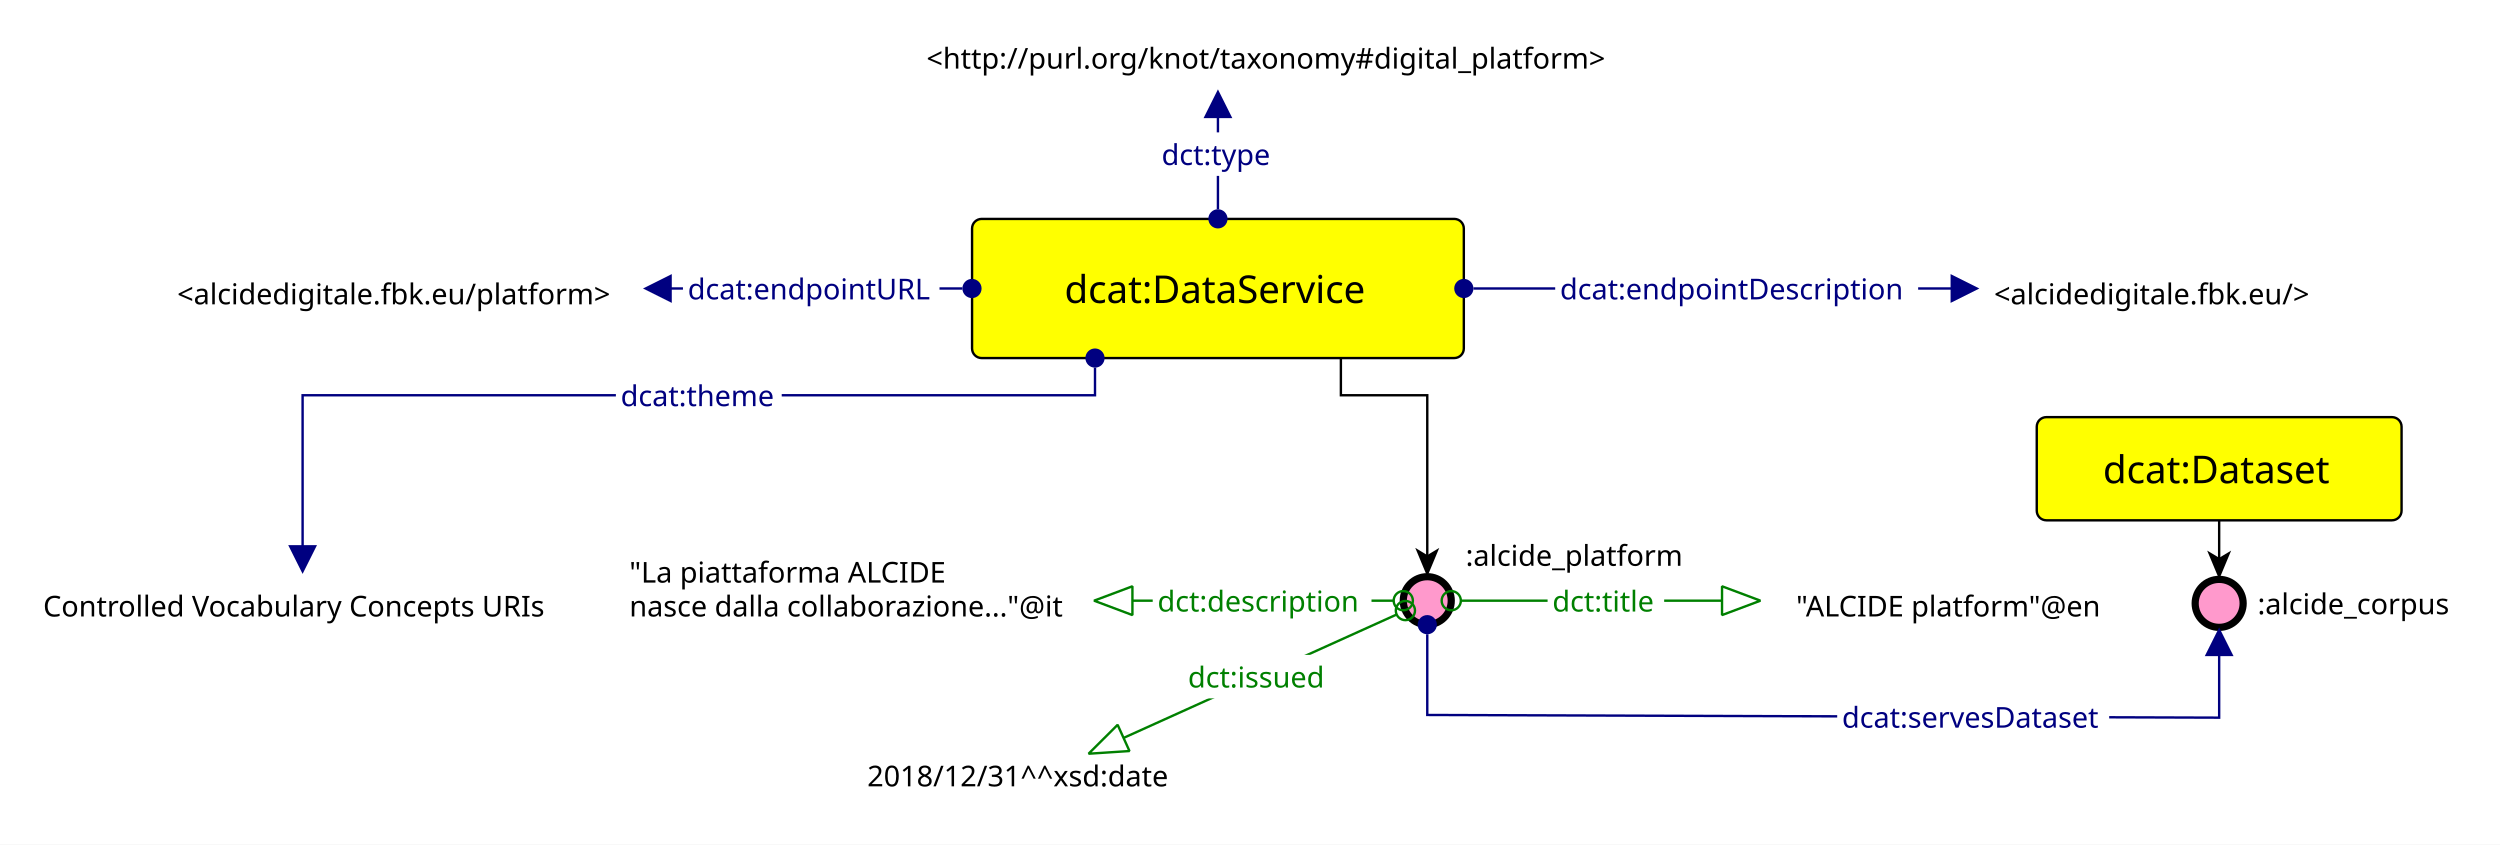
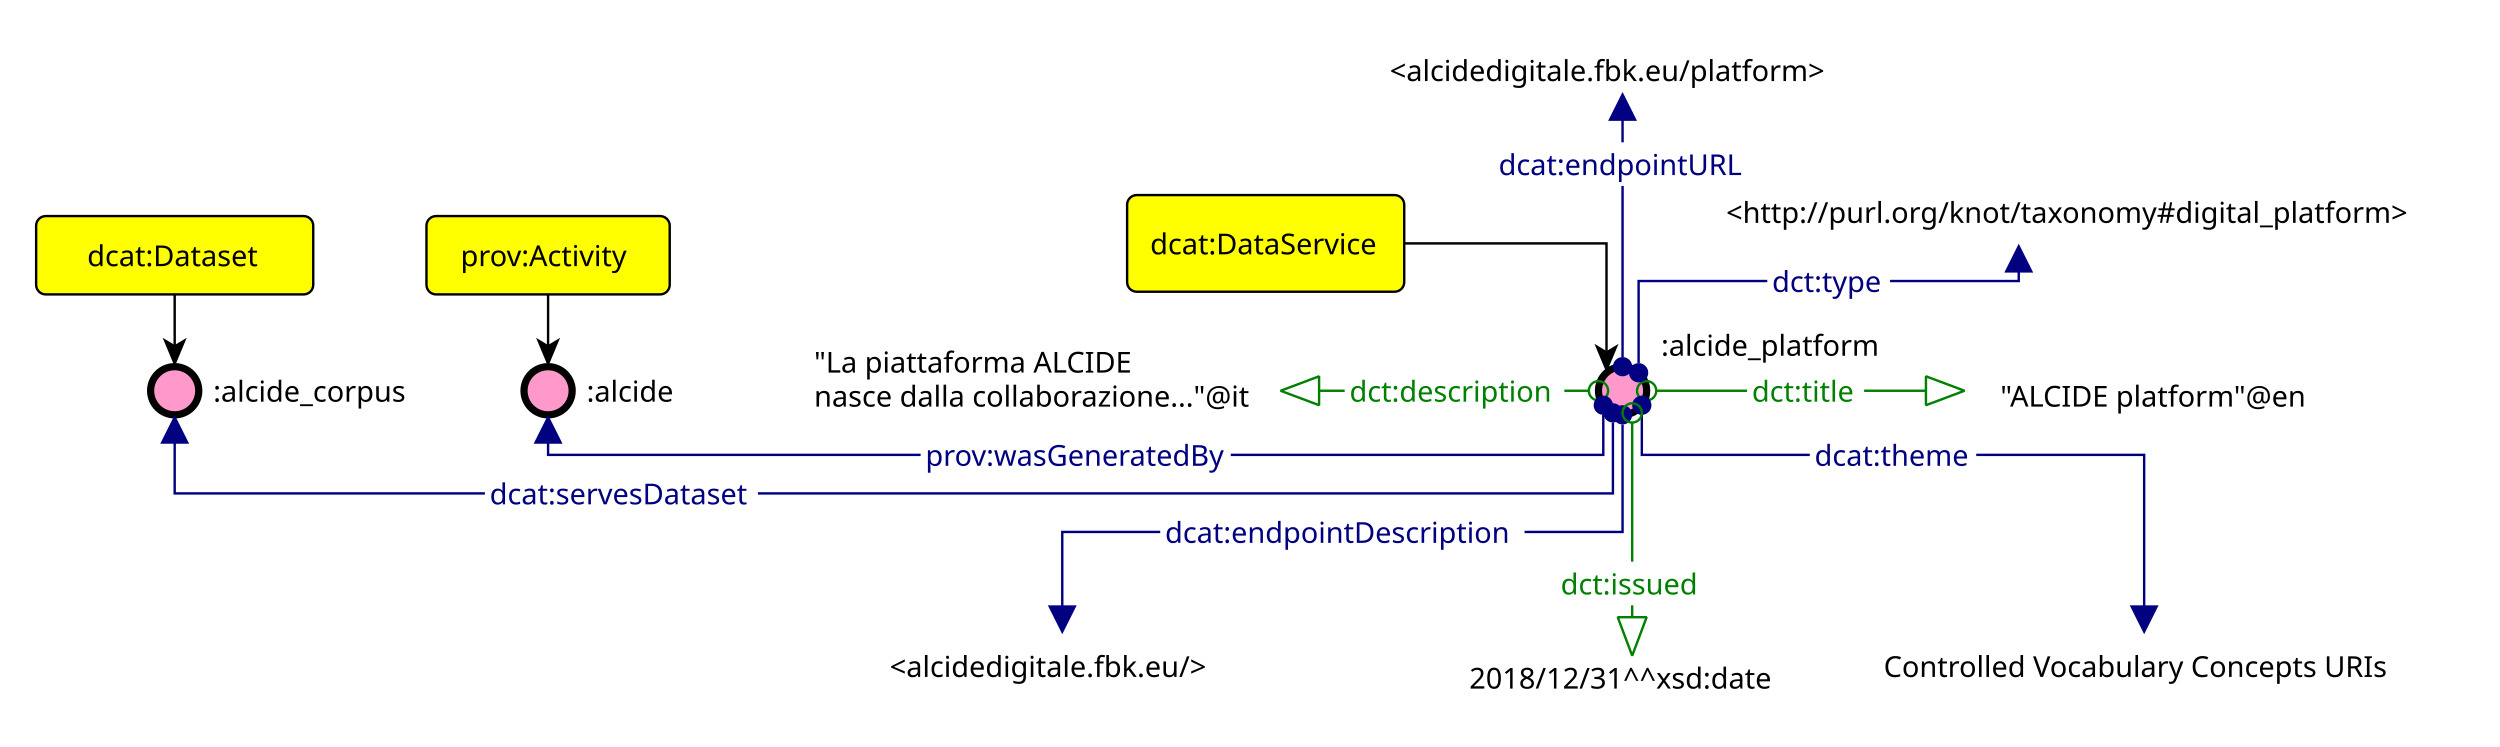
- <svg xmlns="http://www.w3.org/2000/svg" fill-opacity="1" color-rendering="auto" color-interpolation="auto" text-rendering="auto" stroke="black" stroke-linecap="square" width="1042" stroke-miterlimit="10" shape-rendering="auto" stroke-opacity="1" fill="black" stroke-dasharray="none" font-weight="normal" stroke-width="1" height="352" font-family="'Dialog'" font-style="normal" stroke-linejoin="miter" font-size="12px" stroke-dashoffset="0" image-rendering="auto">
+ <svg xmlns="http://www.w3.org/2000/svg" fill-opacity="1" color-rendering="auto" color-interpolation="auto" text-rendering="auto" stroke="black" stroke-linecap="square" width="1038" stroke-miterlimit="10" shape-rendering="auto" stroke-opacity="1" fill="black" stroke-dasharray="none" font-weight="normal" stroke-width="1" height="310" font-family="'Dialog'" font-style="normal" stroke-linejoin="miter" font-size="12px" stroke-dashoffset="0" image-rendering="auto">
  <defs id="genericDefs" />
  <g>
    <defs id="defs1">
      <clipPath clipPathUnits="userSpaceOnUse" id="clipPath1">
-         <path d="M0 0 L1042 0 L1042 352 L0 352 L0 0 Z" />
+         <path d="M0 0 L1038 0 L1038 310 L0 310 L0 0 Z" />
      </clipPath>
      <clipPath clipPathUnits="userSpaceOnUse" id="clipPath2">
-         <path d="M50 21 L1092 21 L1092 373 L50 373 L50 21 Z" />
+         <path d="M127 -21 L1165 -21 L1165 289 L127 289 L127 -21 Z" />
      </clipPath>
    </defs>
-     <g fill="white" text-rendering="geometricPrecision" shape-rendering="geometricPrecision" transform="translate(-50,-21)" stroke="white">
-       <rect x="50" width="1042" height="352" y="21" clip-path="url(#clipPath2)" stroke="none" />
+     <g fill="white" text-rendering="geometricPrecision" shape-rendering="geometricPrecision" transform="translate(-127,21)" stroke="white">
+       <rect x="127" width="1038" height="310" y="-21" clip-path="url(#clipPath2)" stroke="none" />
    </g>
-     <g fill="yellow" text-rendering="geometricPrecision" shape-rendering="geometricPrecision" transform="matrix(1,0,0,1,-50,-21)" stroke="yellow">
-       <rect x="898.917" y="194.863" clip-path="url(#clipPath2)" width="152.058" rx="4" ry="4" height="43" stroke="none" />
+     <g fill="yellow" text-rendering="geometricPrecision" shape-rendering="geometricPrecision" transform="matrix(1,0,0,1,-127,21)" stroke="yellow">
+       <rect x="142" y="68.714" clip-path="url(#clipPath2)" width="115.058" rx="4" ry="4" height="32.528" stroke="none" />
    </g>
-     <g font-size="16px" stroke-linecap="butt" transform="matrix(1,0,0,1,-50,-21)" text-rendering="geometricPrecision" font-family="sans-serif" shape-rendering="geometricPrecision" stroke-miterlimit="1.45">
-       <text x="926.524" xml:space="preserve" y="222.41" clip-path="url(#clipPath2)" stroke="none">dcat:Dataset</text>
-       <rect x="898.917" y="194.863" clip-path="url(#clipPath2)" fill="none" width="152.058" rx="4" ry="4" height="43" />
+     <g text-rendering="geometricPrecision" stroke-miterlimit="1.45" shape-rendering="geometricPrecision" font-family="sans-serif" transform="matrix(1,0,0,1,-127,21)" stroke-linecap="butt">
+       <text x="163.212" xml:space="preserve" y="89.513" clip-path="url(#clipPath2)" stroke="none">dcat:Dataset</text>
+       <rect x="142" y="68.714" clip-path="url(#clipPath2)" fill="none" width="115.058" rx="4" ry="4" height="32.528" />
    </g>
-     <g fill="yellow" text-rendering="geometricPrecision" shape-rendering="geometricPrecision" transform="matrix(1,0,0,1,-50,-21)" stroke="yellow">
-       <rect x="455.154" y="112.242" clip-path="url(#clipPath2)" width="204.968" rx="4" ry="4" height="58" stroke="none" />
+     <g fill="yellow" text-rendering="geometricPrecision" shape-rendering="geometricPrecision" transform="matrix(1,0,0,1,-127,21)" stroke="yellow">
+       <rect x="594.977" y="60" clip-path="url(#clipPath2)" width="115.058" rx="4" ry="4" height="40.121" stroke="none" />
    </g>
-     <g font-size="16px" stroke-linecap="butt" transform="matrix(1,0,0,1,-50,-21)" text-rendering="geometricPrecision" font-family="sans-serif" shape-rendering="geometricPrecision" stroke-miterlimit="1.45">
-       <text x="493.697" xml:space="preserve" y="147.289" clip-path="url(#clipPath2)" stroke="none">dcat:DataService</text>
-       <rect x="455.154" y="112.242" clip-path="url(#clipPath2)" fill="none" width="204.968" rx="4" ry="4" height="58" />
+     <g text-rendering="geometricPrecision" stroke-miterlimit="1.45" shape-rendering="geometricPrecision" font-family="sans-serif" transform="matrix(1,0,0,1,-127,21)" stroke-linecap="butt">
+       <text x="604.549" xml:space="preserve" y="84.596" clip-path="url(#clipPath2)" stroke="none">dcat:DataService</text>
+       <rect x="594.977" y="60" clip-path="url(#clipPath2)" fill="none" width="115.058" rx="4" ry="4" height="40.121" />
    </g>
-     <g fill="rgb(255,153,204)" text-rendering="geometricPrecision" shape-rendering="geometricPrecision" transform="matrix(1,0,0,1,-50,-21)" stroke="rgb(255,153,204)">
-       <circle r="10" clip-path="url(#clipPath2)" cx="974.946" cy="272.484" stroke="none" />
+     <g fill="rgb(255,153,204)" text-rendering="geometricPrecision" shape-rendering="geometricPrecision" transform="matrix(1,0,0,1,-127,21)" stroke="rgb(255,153,204)">
+       <circle r="10" clip-path="url(#clipPath2)" cx="199.529" cy="141.242" stroke="none" />
    </g>
-     <g text-rendering="geometricPrecision" stroke-miterlimit="1.45" shape-rendering="geometricPrecision" font-family="sans-serif" transform="matrix(1,0,0,1,-50,-21)" stroke-linecap="butt">
-       <text x="990.946" xml:space="preserve" y="277.019" clip-path="url(#clipPath2)" stroke="none">:alcide_corpus</text>
-       <circle fill="none" stroke-width="3" r="10" clip-path="url(#clipPath2)" cx="974.946" cy="272.484" />
+     <g text-rendering="geometricPrecision" stroke-miterlimit="1.45" shape-rendering="geometricPrecision" font-family="sans-serif" transform="matrix(1,0,0,1,-127,21)" stroke-linecap="butt">
+       <text x="215.529" xml:space="preserve" y="145.777" clip-path="url(#clipPath2)" stroke="none">:alcide_corpus</text>
+       <circle fill="none" stroke-width="3" r="10" clip-path="url(#clipPath2)" cx="199.529" cy="141.242" />
    </g>
-     <g fill="rgb(255,153,204)" text-rendering="geometricPrecision" shape-rendering="geometricPrecision" transform="matrix(1,0,0,1,-50,-21)" stroke="rgb(255,153,204)">
-       <circle r="10" clip-path="url(#clipPath2)" cx="644.884" cy="271.363" stroke="none" />
+     <g fill="rgb(255,153,204)" text-rendering="geometricPrecision" shape-rendering="geometricPrecision" transform="matrix(1,0,0,1,-127,21)" stroke="rgb(255,153,204)">
+       <circle r="10" clip-path="url(#clipPath2)" cx="800.685" cy="141.242" stroke="none" />
    </g>
-     <g text-rendering="geometricPrecision" stroke-miterlimit="1.45" shape-rendering="geometricPrecision" font-family="sans-serif" transform="matrix(1,0,0,1,-50,-21)" stroke-linecap="butt">
-       <text x="660.884" xml:space="preserve" y="256.832" clip-path="url(#clipPath2)" stroke="none">:alcide_platform</text>
-       <circle fill="none" stroke-width="3" r="10" clip-path="url(#clipPath2)" cx="644.884" cy="271.363" />
-       <text x="798.615" xml:space="preserve" y="277.953" clip-path="url(#clipPath2)" stroke="none">"ALCIDE platform"@en</text>
-       <text x="312.311" xml:space="preserve" y="263.82" clip-path="url(#clipPath2)" stroke="none">"La piattaforma ALCIDE </text>
-       <text x="312.311" xml:space="preserve" y="277.953" clip-path="url(#clipPath2)" stroke="none">nasce dalla collaborazione..."@it </text>
-       <text x="881.123" xml:space="preserve" y="147.832" clip-path="url(#clipPath2)" stroke="none">&lt;alcidedigitale.fbk.eu/&gt;</text>
-       <text x="123.853" xml:space="preserve" y="147.832" clip-path="url(#clipPath2)" stroke="none">&lt;alcidedigitale.fbk.eu/platform&gt;</text>
-       <text x="67.969" xml:space="preserve" y="277.953" clip-path="url(#clipPath2)" stroke="none">Controlled Vocabulary Concepts URIs</text>
-       <text x="436.138" xml:space="preserve" y="49.602" clip-path="url(#clipPath2)" stroke="none">&lt;http://purl.org/knot/taxonomy#digital_platform&gt;</text>
-       <text x="411.461" xml:space="preserve" y="348.755" clip-path="url(#clipPath2)" stroke="none">2018/12/31^^xsd:date</text>
-       <path fill="none" d="M974.946 237.863 L974.946 254.484" clip-path="url(#clipPath2)" />
-       <path d="M974.946 262.484 L979.946 250.484 L974.946 253.484 L969.946 250.484 Z" clip-path="url(#clipPath2)" stroke="none" />
-       <path fill="none" d="M608.88 170.242 L608.88 185.742 L644.884 185.742 L644.884 253.363" clip-path="url(#clipPath2)" />
-       <path d="M644.884 261.363 L649.884 249.363 L644.884 252.363 L639.884 249.363 Z" clip-path="url(#clipPath2)" stroke="none" />
-       <path fill="none" d="M644.884 285.363 L644.884 318.996 L974.946 320.117 L974.946 293.484" clip-path="url(#clipPath2)" stroke="navy" />
-       <path fill="navy" d="M644.884 277.363 C647.093 277.363 648.884 279.154 648.884 281.363 C648.884 283.572 647.093 285.363 644.884 285.363 C642.675 285.363 640.884 283.572 640.884 281.363 C640.884 279.154 642.675 277.363 644.884 277.363 Z" clip-path="url(#clipPath2)" stroke="none" />
-       <path fill="navy" d="M974.946 282.484 L968.946 294.484 L980.946 294.484 Z" clip-path="url(#clipPath2)" stroke="none" />
-       <rect x="815.747" y="310.703" clip-path="url(#clipPath2)" fill="white" width="113.359" height="18.133" stroke="none" />
-       <text fill="navy" x="817.747" xml:space="preserve" y="324.304" clip-path="url(#clipPath2)" stroke="none">dcat:servesDataset</text>
-       <path fill="none" d="M658.884 271.363 L768.742 271.363" clip-path="url(#clipPath2)" stroke="green" />
+     <g text-rendering="geometricPrecision" stroke-miterlimit="1.45" shape-rendering="geometricPrecision" font-family="sans-serif" transform="matrix(1,0,0,1,-127,21)" stroke-linecap="butt">
+       <text x="816.685" xml:space="preserve" y="126.711" clip-path="url(#clipPath2)" stroke="none">:alcide_platform</text>
+       <circle fill="none" stroke-width="3" r="10" clip-path="url(#clipPath2)" cx="800.685" cy="141.242" />
+       <text x="957.527" xml:space="preserve" y="147.832" clip-path="url(#clipPath2)" stroke="none">"ALCIDE platform"@en</text>
+       <text x="465.001" xml:space="preserve" y="133.699" clip-path="url(#clipPath2)" stroke="none">"La piattaforma ALCIDE </text>
+       <text x="465.001" xml:space="preserve" y="147.832" clip-path="url(#clipPath2)" stroke="none">nasce dalla collaborazione..."@it </text>
+       <text x="496.417" xml:space="preserve" y="260.074" clip-path="url(#clipPath2)" stroke="none">&lt;alcidedigitale.fbk.eu/&gt;</text>
+       <text x="704.034" xml:space="preserve" y="12.65" clip-path="url(#clipPath2)" stroke="none">&lt;alcidedigitale.fbk.eu/platform&gt;</text>
+       <text x="909.098" xml:space="preserve" y="260.074" clip-path="url(#clipPath2)" stroke="none">Controlled Vocabulary Concepts URIs</text>
+       <text x="843.685" xml:space="preserve" y="71.541" clip-path="url(#clipPath2)" stroke="none">&lt;http://purl.org/knot/taxonomy#digital_platform&gt;</text>
+       <text x="737.04" xml:space="preserve" y="264.904" clip-path="url(#clipPath2)" stroke="none">2018/12/31^^xsd:date</text>
    </g>
-     <g stroke-linecap="butt" transform="matrix(1,0,0,1,-50,-21)" fill-opacity="0" fill="rgb(0,0,0)" text-rendering="geometricPrecision" shape-rendering="geometricPrecision" stroke="rgb(0,0,0)" stroke-opacity="0" stroke-miterlimit="1.45">
-       <path d="M650.884 271.363 C650.884 269.154 652.675 267.363 654.884 267.363 C657.093 267.363 658.884 269.154 658.884 271.363 C658.884 273.572 657.093 275.363 654.884 275.363 C652.675 275.363 650.884 273.572 650.884 271.363 Z" stroke="none" clip-path="url(#clipPath2)" />
+     <g fill="rgb(255,153,204)" text-rendering="geometricPrecision" shape-rendering="geometricPrecision" transform="matrix(1,0,0,1,-127,21)" stroke="rgb(255,153,204)">
+       <circle r="10" clip-path="url(#clipPath2)" cx="354.566" cy="141.242" stroke="none" />
    </g>
-     <g stroke-linecap="butt" transform="matrix(1,0,0,1,-50,-21)" fill="green" text-rendering="geometricPrecision" shape-rendering="geometricPrecision" stroke="green" stroke-miterlimit="1.45">
-       <path fill="none" d="M650.884 271.363 C650.884 269.154 652.675 267.363 654.884 267.363 C657.093 267.363 658.884 269.154 658.884 271.363 C658.884 273.572 657.093 275.363 654.884 275.363 C652.675 275.363 650.884 273.572 650.884 271.363 Z" clip-path="url(#clipPath2)" />
-       <path fill="white" d="M783.742 271.363 L767.742 265.363 L767.742 277.363 Z" clip-path="url(#clipPath2)" stroke="none" />
-       <path fill="none" d="M783.742 271.363 L767.742 265.363 L767.742 277.363 Z" clip-path="url(#clipPath2)" />
-       <rect x="695.037" y="262.297" clip-path="url(#clipPath2)" fill="white" width="48.584" height="18.133" stroke="none" />
-       <text x="697.037" xml:space="preserve" y="275.898" clip-path="url(#clipPath2)" font-family="sans-serif" stroke="none">dct:title</text>
-       <path fill="none" d="M630.884 271.363 L520.994 271.363" clip-path="url(#clipPath2)" />
+     <g text-rendering="geometricPrecision" stroke-miterlimit="1.45" shape-rendering="geometricPrecision" font-family="sans-serif" transform="matrix(1,0,0,1,-127,21)" stroke-linecap="butt">
+       <text x="370.566" xml:space="preserve" y="145.777" clip-path="url(#clipPath2)" stroke="none">:alcide</text>
+       <circle fill="none" stroke-width="3" r="10" clip-path="url(#clipPath2)" cx="354.566" cy="141.242" />
    </g>
-     <g stroke-linecap="butt" transform="matrix(1,0,0,1,-50,-21)" fill-opacity="0" fill="rgb(0,0,0)" text-rendering="geometricPrecision" shape-rendering="geometricPrecision" stroke="rgb(0,0,0)" stroke-opacity="0" stroke-miterlimit="1.45">
-       <path d="M638.884 271.363 C638.884 273.572 637.093 275.363 634.884 275.363 C632.675 275.363 630.884 273.572 630.884 271.363 C630.884 269.154 632.675 267.363 634.884 267.363 C637.093 267.363 638.884 269.154 638.884 271.363 Z" stroke="none" clip-path="url(#clipPath2)" />
+     <g fill="yellow" text-rendering="geometricPrecision" shape-rendering="geometricPrecision" transform="matrix(1,0,0,1,-127,21)" stroke="yellow">
+       <rect x="304.066" y="68.714" clip-path="url(#clipPath2)" width="101" rx="4" ry="4" height="32.528" stroke="none" />
    </g>
-     <g stroke-linecap="butt" transform="matrix(1,0,0,1,-50,-21)" fill="green" text-rendering="geometricPrecision" shape-rendering="geometricPrecision" stroke="green" stroke-miterlimit="1.45">
-       <path fill="none" d="M638.884 271.363 C638.884 273.572 637.093 275.363 634.884 275.363 C632.675 275.363 630.884 273.572 630.884 271.363 C630.884 269.154 632.675 267.363 634.884 267.363 C637.093 267.363 638.884 269.154 638.884 271.363 Z" clip-path="url(#clipPath2)" />
-       <path fill="white" d="M505.994 271.363 L521.994 277.363 L521.994 265.363 Z" clip-path="url(#clipPath2)" stroke="none" />
-       <path fill="none" d="M505.994 271.363 L521.994 277.363 L521.994 265.363 Z" clip-path="url(#clipPath2)" />
-       <rect x="530.448" y="262.297" clip-path="url(#clipPath2)" fill="white" width="91.193" height="18.133" stroke="none" />
-       <text x="532.448" xml:space="preserve" y="275.898" clip-path="url(#clipPath2)" font-family="sans-serif" stroke="none">dct:description</text>
-       <path fill="none" d="M664.122 141.242 L864 141.242" clip-path="url(#clipPath2)" stroke="navy" />
-       <path fill="navy" d="M656.122 141.242 C656.122 139.033 657.913 137.242 660.122 137.242 C662.332 137.242 664.122 139.033 664.122 141.242 C664.122 143.451 662.332 145.242 660.122 145.242 C657.913 145.242 656.122 143.451 656.122 141.242 Z" clip-path="url(#clipPath2)" stroke="none" />
-       <path fill="navy" d="M875 141.242 L863 135.242 L863 147.242 Z" clip-path="url(#clipPath2)" stroke="none" />
-       <rect x="698.21" y="132.176" clip-path="url(#clipPath2)" fill="white" width="151.269" height="18.133" stroke="none" />
-       <text x="700.21" y="145.777" clip-path="url(#clipPath2)" fill="navy" font-family="sans-serif" stroke="none" xml:space="preserve">dcat:endpointDescription</text>
-       <path fill="none" d="M451.121 141.242 L329 141.242" clip-path="url(#clipPath2)" stroke="navy" />
-       <path fill="navy" d="M459.121 141.242 C459.121 143.451 457.33 145.242 455.121 145.242 C452.911 145.242 451.121 143.451 451.121 141.242 C451.121 139.033 452.911 137.242 455.121 137.242 C457.33 137.242 459.121 139.033 459.121 141.242 Z" clip-path="url(#clipPath2)" stroke="none" />
-       <path fill="navy" d="M318 141.242 L330 147.242 L330 135.242 Z" clip-path="url(#clipPath2)" stroke="none" />
-       <rect x="334.66" y="132.176" clip-path="url(#clipPath2)" fill="white" width="106.926" height="18.133" stroke="none" />
-       <text x="336.66" y="145.777" clip-path="url(#clipPath2)" fill="navy" font-family="sans-serif" stroke="none" xml:space="preserve">dcat:endpointURL</text>
-       <path fill="none" d="M506.396 174.242 L506.396 185.742 L176.125 185.742 L176.125 249.206" clip-path="url(#clipPath2)" stroke="navy" />
-       <path fill="navy" d="M506.396 166.242 C508.605 166.242 510.396 168.033 510.396 170.242 C510.396 172.451 508.605 174.242 506.396 174.242 C504.187 174.242 502.396 172.451 502.396 170.242 C502.396 168.033 504.187 166.242 506.396 166.242 Z" clip-path="url(#clipPath2)" stroke="none" />
-       <path fill="navy" d="M176.125 260.206 L182.125 248.206 L170.125 248.206 Z" clip-path="url(#clipPath2)" stroke="none" />
-       <rect x="306.7" y="176.676" clip-path="url(#clipPath2)" fill="white" width="69.121" height="18.133" stroke="none" />
-       <text x="308.7" y="190.277" clip-path="url(#clipPath2)" fill="navy" font-family="sans-serif" stroke="none" xml:space="preserve">dcat:theme</text>
-       <path fill="none" d="M557.638 108.216 L557.638 69.242" clip-path="url(#clipPath2)" stroke="navy" />
-       <path fill="navy" d="M557.638 116.216 C555.429 116.216 553.638 114.425 553.638 112.216 C553.638 110.007 555.429 108.216 557.638 108.216 C559.847 108.216 561.638 110.007 561.638 112.216 C561.638 114.425 559.847 116.216 557.638 116.216 Z" clip-path="url(#clipPath2)" stroke="none" />
-       <path fill="navy" d="M557.638 58.242 L551.638 70.242 L563.638 70.242 Z" clip-path="url(#clipPath2)" stroke="none" />
-       <rect x="532.148" y="76.176" clip-path="url(#clipPath2)" fill="white" width="50.98" height="18.133" stroke="none" />
-       <text x="534.148" y="89.777" clip-path="url(#clipPath2)" fill="navy" font-family="sans-serif" stroke="none" xml:space="preserve">dct:type</text>
-       <path fill="none" d="M632.126 277.128 L517.386 328.977" clip-path="url(#clipPath2)" />
+     <g text-rendering="geometricPrecision" stroke-miterlimit="1.45" shape-rendering="geometricPrecision" font-family="sans-serif" transform="matrix(1,0,0,1,-127,21)" stroke-linecap="butt">
+       <text x="318.235" xml:space="preserve" y="89.513" clip-path="url(#clipPath2)" stroke="none">prov:Activity</text>
+       <rect x="304.066" y="68.714" clip-path="url(#clipPath2)" fill="none" width="101" rx="4" ry="4" height="32.528" />
+       <path fill="none" d="M199.529 101.242 L199.529 123.242" clip-path="url(#clipPath2)" />
+       <path d="M199.529 131.242 L204.529 119.242 L199.529 122.242 L194.529 119.242 Z" clip-path="url(#clipPath2)" stroke="none" />
+       <path fill="none" d="M710.037 80.061 L794.018 80.061 L794.018 125.773" clip-path="url(#clipPath2)" />
+       <path d="M794.018 133.773 L799.018 121.773 L794.018 124.773 L789.018 121.773 Z" clip-path="url(#clipPath2)" stroke="none" />
+       <path fill="none" d="M796.685 154.431 L796.685 183.863 L199.529 183.863 L199.529 162.242" clip-path="url(#clipPath2)" stroke="navy" />
+       <path fill="navy" d="M796.685 146.431 C798.894 146.431 800.685 148.222 800.685 150.431 C800.685 152.64 798.894 154.431 796.685 154.431 C794.476 154.431 792.685 152.64 792.685 150.431 C792.685 148.222 794.476 146.431 796.685 146.431 Z" clip-path="url(#clipPath2)" stroke="none" />
+       <path fill="navy" d="M199.529 151.242 L193.529 163.242 L205.529 163.242 Z" clip-path="url(#clipPath2)" stroke="none" />
+       <rect x="328.33" y="174.797" clip-path="url(#clipPath2)" fill="white" width="113.359" height="18.133" stroke="none" />
+       <text fill="navy" x="330.33" xml:space="preserve" y="188.398" clip-path="url(#clipPath2)" stroke="none">dcat:servesDataset</text>
+       <path fill="none" d="M814.685 141.242 L927.653 141.242" clip-path="url(#clipPath2)" stroke="green" />
    </g>
-     <g stroke-linecap="butt" transform="matrix(1,0,0,1,-50,-21)" fill-opacity="0" fill="rgb(0,0,0)" text-rendering="geometricPrecision" shape-rendering="geometricPrecision" stroke="rgb(0,0,0)" stroke-opacity="0" stroke-miterlimit="1.45">
-       <path d="M639.416 273.834 C640.326 275.847 639.431 278.217 637.418 279.126 C635.405 280.036 633.036 279.141 632.126 277.128 C631.216 275.115 632.111 272.746 634.124 271.836 C636.137 270.926 638.506 271.821 639.416 273.834 Z" stroke="none" clip-path="url(#clipPath2)" />
+     <g stroke-linecap="butt" transform="matrix(1,0,0,1,-127,21)" fill-opacity="0" fill="rgb(0,0,0)" text-rendering="geometricPrecision" shape-rendering="geometricPrecision" stroke="rgb(0,0,0)" stroke-opacity="0" stroke-miterlimit="1.45">
+       <path d="M806.685 141.242 C806.685 139.033 808.476 137.242 810.685 137.242 C812.894 137.242 814.685 139.033 814.685 141.242 C814.685 143.451 812.894 145.242 810.685 145.242 C808.476 145.242 806.685 143.451 806.685 141.242 Z" stroke="none" clip-path="url(#clipPath2)" />
    </g>
-     <g stroke-linecap="butt" transform="matrix(1,0,0,1,-50,-21)" fill="green" text-rendering="geometricPrecision" shape-rendering="geometricPrecision" stroke="green" stroke-miterlimit="1.45">
-       <path fill="none" d="M639.416 273.834 C640.326 275.847 639.431 278.217 637.418 279.126 C635.405 280.036 633.036 279.141 632.126 277.128 C631.216 275.115 632.111 272.746 634.124 271.836 C636.137 270.926 638.506 271.821 639.416 273.834 Z" clip-path="url(#clipPath2)" />
-       <path fill="white" d="M503.716 335.154 L520.768 334.033 L515.826 323.097 Z" clip-path="url(#clipPath2)" stroke="none" />
-       <path fill="none" d="M503.716 335.154 L520.768 334.033 L515.826 323.097 Z" clip-path="url(#clipPath2)" />
-       <rect x="543.148" y="293.951" clip-path="url(#clipPath2)" fill="white" width="63.373" height="18.133" stroke="none" />
-       <text x="545.148" xml:space="preserve" y="307.552" clip-path="url(#clipPath2)" font-family="sans-serif" stroke="none">dct:issued</text>
+     <g stroke-linecap="butt" transform="matrix(1,0,0,1,-127,21)" fill="green" text-rendering="geometricPrecision" shape-rendering="geometricPrecision" stroke="green" stroke-miterlimit="1.45">
+       <path fill="none" d="M806.685 141.242 C806.685 139.033 808.476 137.242 810.685 137.242 C812.894 137.242 814.685 139.033 814.685 141.242 C814.685 143.451 812.894 145.242 810.685 145.242 C808.476 145.242 806.685 143.451 806.685 141.242 Z" clip-path="url(#clipPath2)" />
+       <path fill="white" d="M942.653 141.242 L926.653 135.242 L926.653 147.242 Z" clip-path="url(#clipPath2)" stroke="none" />
+       <path fill="none" d="M942.653 141.242 L926.653 135.242 L926.653 147.242 Z" clip-path="url(#clipPath2)" />
+       <rect x="852.393" y="132.176" clip-path="url(#clipPath2)" fill="white" width="48.584" height="18.133" stroke="none" />
+       <text x="854.393" xml:space="preserve" y="145.777" clip-path="url(#clipPath2)" font-family="sans-serif" stroke="none">dct:title</text>
+       <path fill="none" d="M786.685 141.242 L673.685 141.242" clip-path="url(#clipPath2)" />
+     </g>
+     <g stroke-linecap="butt" transform="matrix(1,0,0,1,-127,21)" fill-opacity="0" fill="rgb(0,0,0)" text-rendering="geometricPrecision" shape-rendering="geometricPrecision" stroke="rgb(0,0,0)" stroke-opacity="0" stroke-miterlimit="1.45">
+       <path d="M794.685 141.242 C794.685 143.451 792.894 145.242 790.685 145.242 C788.476 145.242 786.685 143.451 786.685 141.242 C786.685 139.033 788.476 137.242 790.685 137.242 C792.894 137.242 794.685 139.033 794.685 141.242 Z" stroke="none" clip-path="url(#clipPath2)" />
+     </g>
+     <g stroke-linecap="butt" transform="matrix(1,0,0,1,-127,21)" fill="green" text-rendering="geometricPrecision" shape-rendering="geometricPrecision" stroke="green" stroke-miterlimit="1.45">
+       <path fill="none" d="M794.685 141.242 C794.685 143.451 792.894 145.242 790.685 145.242 C788.476 145.242 786.685 143.451 786.685 141.242 C786.685 139.033 788.476 137.242 790.685 137.242 C792.894 137.242 794.685 139.033 794.685 141.242 Z" clip-path="url(#clipPath2)" />
+       <path fill="white" d="M658.685 141.242 L674.685 147.242 L674.685 135.242 Z" clip-path="url(#clipPath2)" stroke="none" />
+       <path fill="none" d="M658.685 141.242 L674.685 147.242 L674.685 135.242 Z" clip-path="url(#clipPath2)" />
+       <rect x="685.323" y="132.176" clip-path="url(#clipPath2)" fill="white" width="91.193" height="18.133" stroke="none" />
+       <text x="687.323" xml:space="preserve" y="145.777" clip-path="url(#clipPath2)" font-family="sans-serif" stroke="none">dct:description</text>
+       <path fill="none" d="M800.685 155.242 L800.685 199.863 L568.051 199.863 L568.051 231.322" clip-path="url(#clipPath2)" stroke="navy" />
+       <path fill="navy" d="M800.685 147.242 C802.894 147.242 804.685 149.033 804.685 151.242 C804.685 153.451 802.894 155.242 800.685 155.242 C798.476 155.242 796.685 153.451 796.685 151.242 C796.685 149.033 798.476 147.242 800.685 147.242 Z" clip-path="url(#clipPath2)" stroke="none" />
+       <path fill="navy" d="M568.051 242.322 L574.051 230.322 L562.051 230.322 Z" clip-path="url(#clipPath2)" stroke="none" />
+       <rect x="608.733" y="190.797" clip-path="url(#clipPath2)" fill="white" width="151.269" height="18.133" stroke="none" />
+       <text x="610.733" y="204.398" clip-path="url(#clipPath2)" fill="navy" font-family="sans-serif" stroke="none" xml:space="preserve">dcat:endpointDescription</text>
+       <path fill="none" d="M800.685 127.242 L800.685 28.182" clip-path="url(#clipPath2)" stroke="navy" />
+       <path fill="navy" d="M800.685 135.242 C798.476 135.242 796.685 133.451 796.685 131.242 C796.685 129.033 798.476 127.242 800.685 127.242 C802.894 127.242 804.685 129.033 804.685 131.242 C804.685 133.451 802.894 135.242 800.685 135.242 Z" clip-path="url(#clipPath2)" stroke="none" />
+       <path fill="navy" d="M800.685 17.182 L794.685 29.182 L806.685 29.182 Z" clip-path="url(#clipPath2)" stroke="none" />
+       <rect x="747.222" y="38.095" clip-path="url(#clipPath2)" fill="white" width="106.926" height="18.133" stroke="none" />
+       <text x="749.222" y="51.696" clip-path="url(#clipPath2)" fill="navy" font-family="sans-serif" stroke="none" xml:space="preserve">dcat:endpointURL</text>
+       <path fill="none" d="M808.685 151.251 L808.685 167.863 L1017.253 167.863 L1017.253 231.327" clip-path="url(#clipPath2)" stroke="navy" />
+       <path fill="navy" d="M808.685 143.251 C810.894 143.251 812.685 145.042 812.685 147.251 C812.685 149.46 810.894 151.251 808.685 151.251 C806.476 151.251 804.685 149.46 804.685 147.251 C804.685 145.042 806.476 143.251 808.685 143.251 Z" clip-path="url(#clipPath2)" stroke="none" />
+       <path fill="navy" d="M1017.253 242.327 L1023.253 230.327 L1011.253 230.327 Z" clip-path="url(#clipPath2)" stroke="none" />
+       <rect x="878.409" y="158.797" clip-path="url(#clipPath2)" fill="white" width="69.121" height="18.133" stroke="none" />
+       <text x="880.409" y="172.398" clip-path="url(#clipPath2)" fill="navy" font-family="sans-serif" stroke="none" xml:space="preserve">dcat:theme</text>
+       <path fill="none" d="M807.351 129.773 L807.351 95.682 L965.185 95.682 L965.185 91.182" clip-path="url(#clipPath2)" stroke="navy" />
+       <path fill="navy" d="M807.351 137.773 C805.142 137.773 803.351 135.983 803.351 133.773 C803.351 131.564 805.142 129.773 807.351 129.773 C809.561 129.773 811.351 131.564 811.351 133.773 C811.351 135.983 809.561 137.773 807.351 137.773 Z" clip-path="url(#clipPath2)" stroke="none" />
+       <path fill="navy" d="M965.185 80.182 L959.185 92.182 L971.185 92.182 Z" clip-path="url(#clipPath2)" stroke="none" />
+       <rect x="860.778" y="86.615" clip-path="url(#clipPath2)" fill="white" width="50.98" height="18.133" stroke="none" />
+       <text x="862.778" y="100.217" clip-path="url(#clipPath2)" fill="navy" font-family="sans-serif" stroke="none" xml:space="preserve">dct:type</text>
+       <path fill="none" d="M804.685 154.448 L804.685 236.254" clip-path="url(#clipPath2)" />
+     </g>
+     <g stroke-linecap="butt" transform="matrix(1,0,0,1,-127,21)" fill-opacity="0" fill="rgb(0,0,0)" text-rendering="geometricPrecision" shape-rendering="geometricPrecision" stroke="rgb(0,0,0)" stroke-opacity="0" stroke-miterlimit="1.45">
+       <path d="M804.685 146.448 C806.894 146.448 808.685 148.239 808.685 150.448 C808.685 152.657 806.894 154.448 804.685 154.448 C802.476 154.448 800.685 152.657 800.685 150.448 C800.685 148.239 802.476 146.448 804.685 146.448 Z" stroke="none" clip-path="url(#clipPath2)" />
+     </g>
+     <g stroke-linecap="butt" transform="matrix(1,0,0,1,-127,21)" fill="green" text-rendering="geometricPrecision" shape-rendering="geometricPrecision" stroke="green" stroke-miterlimit="1.45">
+       <path fill="none" d="M804.685 146.448 C806.894 146.448 808.685 148.239 808.685 150.448 C808.685 152.657 806.894 154.448 804.685 154.448 C802.476 154.448 800.685 152.657 800.685 150.448 C800.685 148.239 802.476 146.448 804.685 146.448 Z" clip-path="url(#clipPath2)" />
+       <path fill="white" d="M804.685 251.254 L810.685 235.254 L798.685 235.254 Z" clip-path="url(#clipPath2)" stroke="none" />
+       <path fill="none" d="M804.685 251.254 L810.685 235.254 L798.685 235.254 Z" clip-path="url(#clipPath2)" />
+       <rect x="772.998" y="212.206" clip-path="url(#clipPath2)" fill="white" width="63.373" height="18.133" stroke="none" />
+       <text x="774.998" xml:space="preserve" y="225.808" clip-path="url(#clipPath2)" font-family="sans-serif" stroke="none">dct:issued</text>
+       <path fill="none" d="M792.685 151.251 L792.685 167.863 L354.566 167.863 L354.566 162.242" clip-path="url(#clipPath2)" stroke="navy" />
+       <path fill="navy" d="M792.685 143.251 C794.894 143.251 796.685 145.042 796.685 147.251 C796.685 149.46 794.894 151.251 792.685 151.251 C790.476 151.251 788.685 149.46 788.685 147.251 C788.685 145.042 790.476 143.251 792.685 143.251 Z" clip-path="url(#clipPath2)" stroke="none" />
+       <path fill="navy" d="M354.566 151.242 L348.566 163.242 L360.566 163.242 Z" clip-path="url(#clipPath2)" stroke="none" />
+       <rect x="509.247" y="158.797" clip-path="url(#clipPath2)" fill="white" width="128.758" height="18.133" stroke="none" />
+       <text x="511.247" y="172.398" clip-path="url(#clipPath2)" fill="navy" font-family="sans-serif" stroke="none" xml:space="preserve">prov:wasGeneratedBy</text>
+       <path fill="none" d="M354.566 101.242 L354.566 123.242" clip-path="url(#clipPath2)" stroke="black" />
+       <path fill="black" d="M354.566 131.242 L359.566 119.242 L354.566 122.242 L349.566 119.242 Z" clip-path="url(#clipPath2)" stroke="none" />
    </g>
  </g>
</svg>
